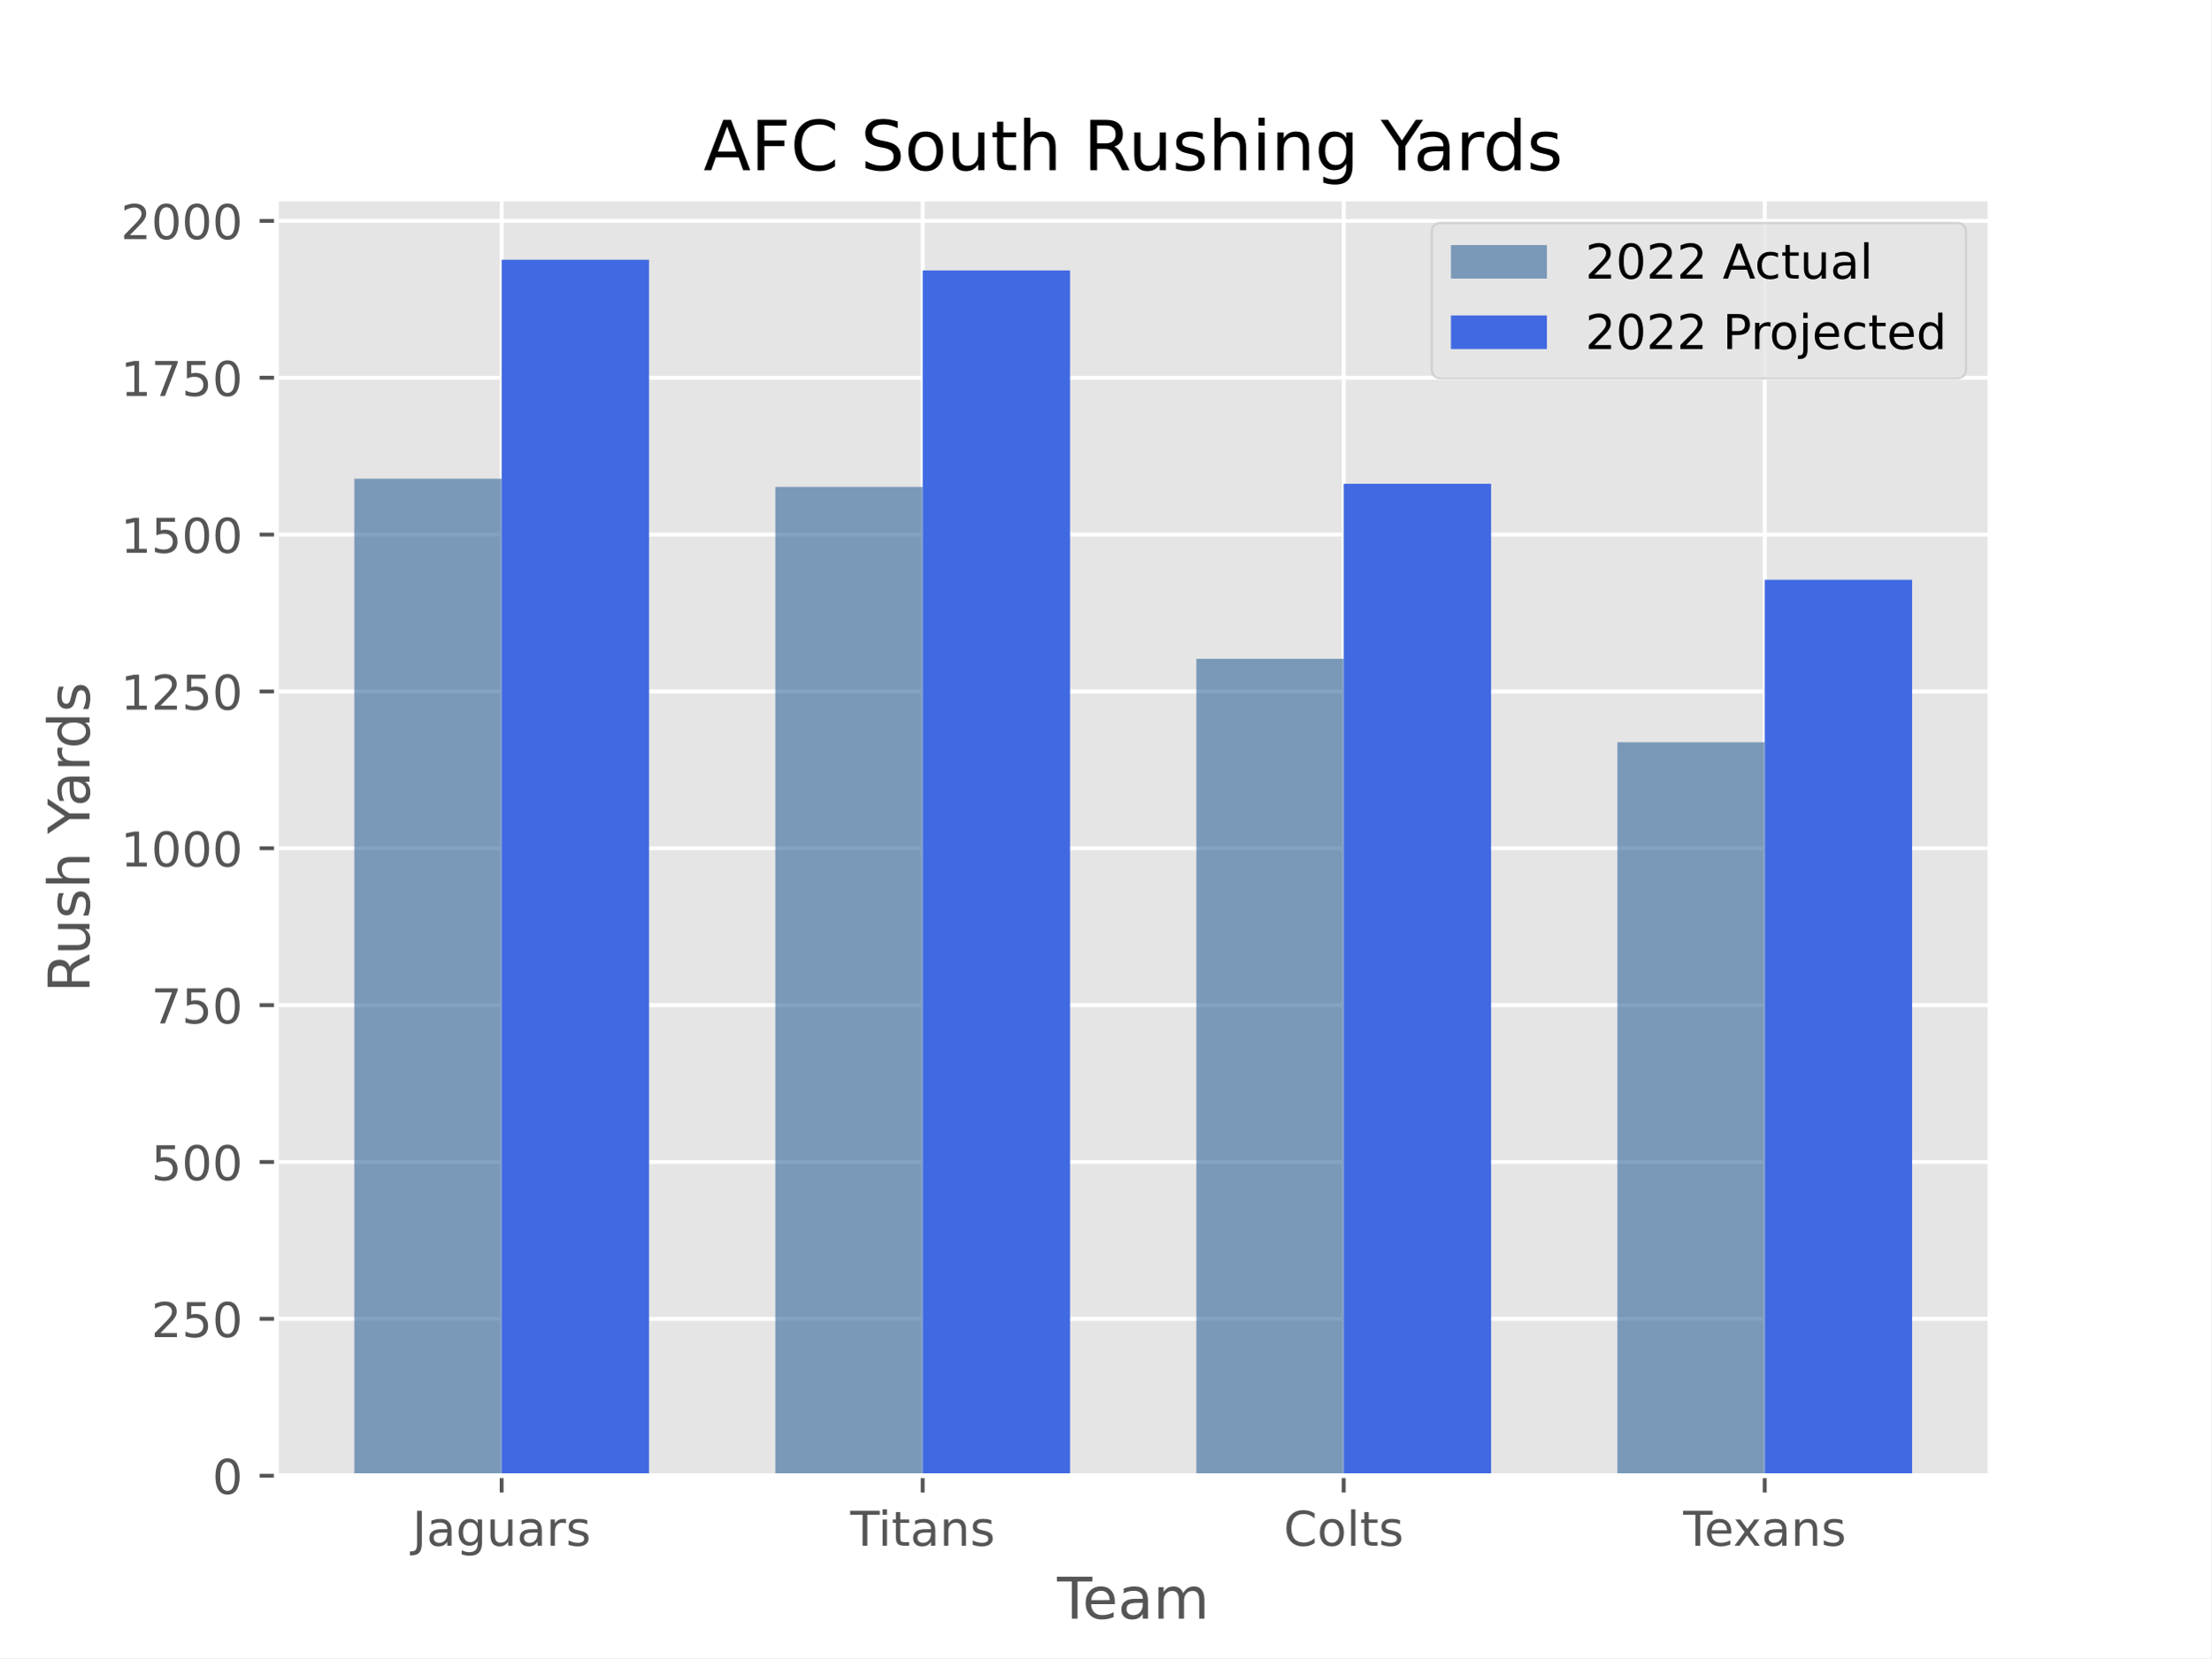
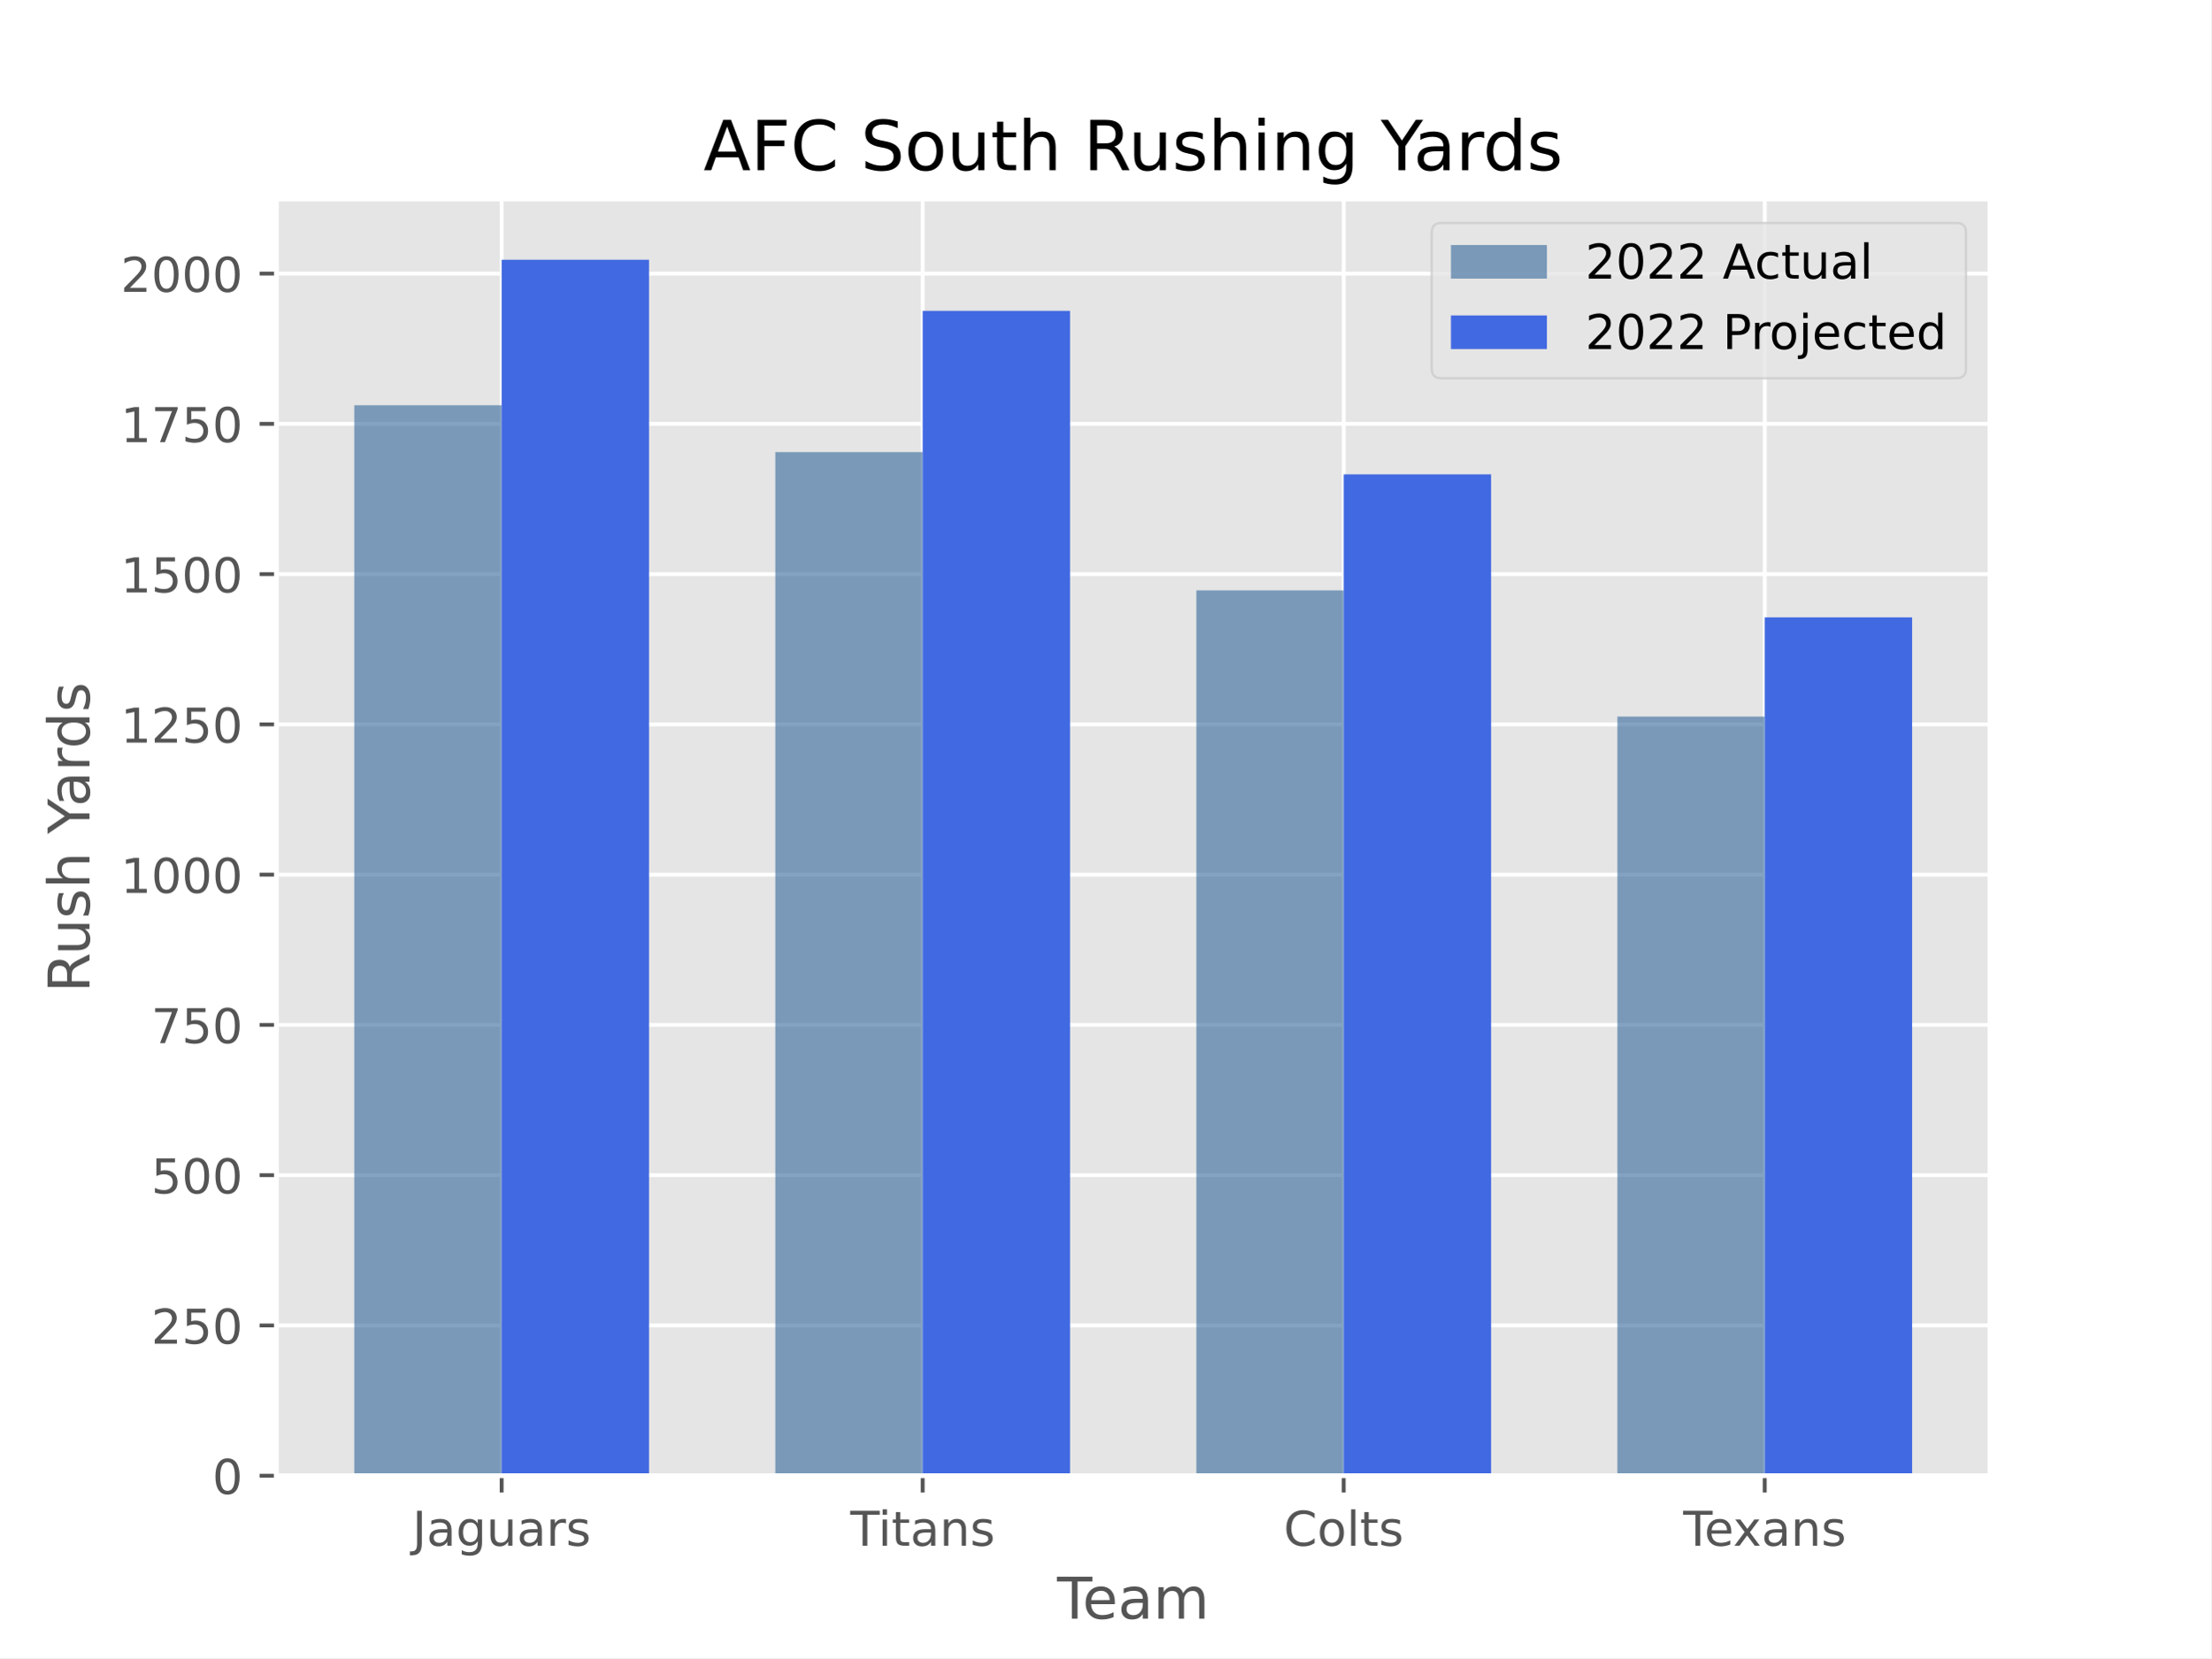
<svg xmlns="http://www.w3.org/2000/svg" xmlns:xlink="http://www.w3.org/1999/xlink" width="460.8pt" height="345.6pt" viewBox="0 0 460.8 345.6" version="1.1">
  <defs>
    <style type="text/css">*{stroke-linejoin: round; stroke-linecap: butt}</style>
  </defs>
  <g id="figure_1">
    <g id="patch_1">
      <path d="M 0 345.6  L 460.8 345.6  L 460.8 0  L 0 0  z " style="fill: #ffffff" />
    </g>
    <g id="axes_1">
      <g id="patch_2">
        <path d="M 57.6 307.584  L 414.72 307.584  L 414.72 41.472  L 57.6 41.472  z " style="fill: #e5e5e5" />
      </g>
      <g id="matplotlib.axis_1">
        <g id="xtick_1">
          <g id="line2d_1">
-             <path d="M 104.543 307.584  L 104.543 41.472  " clip-path="url(#peb1a7d5f02)" style="fill: none; stroke: #ffffff; stroke-width: 0.8; stroke-linecap: square" />
+             <path d="M 104.543 307.584  L 104.543 41.472  " clip-path="url(#p1b1843d9e3)" style="fill: none; stroke: #ffffff; stroke-width: 0.8; stroke-linecap: square" />
          </g>
          <g id="line2d_2">
            <defs>
-               <path id="md415f36547" d="M 0 0  L 0 3.5  " style="stroke: #555555; stroke-width: 0.8" />
-             </defs>
-             <g>
-               <use xlink:href="#md415f36547" x="104.543" y="307.584" style="fill: #555555; stroke: #555555; stroke-width: 0.8" />
+               <path id="ma4ab4613b2" d="M 0 0  L 0 3.5  " style="stroke: #555555; stroke-width: 0.8" />
+             </defs>
+             <g>
+               <use xlink:href="#ma4ab4613b2" x="104.543" y="307.584" style="fill: #555555; stroke: #555555; stroke-width: 0.8" />
            </g>
          </g>
          <g id="text_1">
            <g style="fill: #555555" transform="translate(85.93704 322.1824) scale(0.1 -0.1)">
              <defs>
                <path id="DejaVuSans-4a" d="M 628 4666  L 1259 4666  L 1259 325  Q 1259 -519 939 -900  Q 619 -1281 -91 -1281  L -331 -1281  L -331 -750  L -134 -750  Q 284 -750 456 -515  Q 628 -281 628 325  L 628 4666  z " transform="scale(0.015625)" />
                <path id="DejaVuSans-61" d="M 2194 1759  Q 1497 1759 1228 1600  Q 959 1441 959 1056  Q 959 750 1161 570  Q 1363 391 1709 391  Q 2188 391 2477 730  Q 2766 1069 2766 1631  L 2766 1759  L 2194 1759  z M 3341 1997  L 3341 0  L 2766 0  L 2766 531  Q 2569 213 2275 61  Q 1981 -91 1556 -91  Q 1019 -91 701 211  Q 384 513 384 1019  Q 384 1609 779 1909  Q 1175 2209 1959 2209  L 2766 2209  L 2766 2266  Q 2766 2663 2505 2880  Q 2244 3097 1772 3097  Q 1472 3097 1187 3025  Q 903 2953 641 2809  L 641 3341  Q 956 3463 1253 3523  Q 1550 3584 1831 3584  Q 2591 3584 2966 3190  Q 3341 2797 3341 1997  z " transform="scale(0.015625)" />
                <path id="DejaVuSans-67" d="M 2906 1791  Q 2906 2416 2648 2759  Q 2391 3103 1925 3103  Q 1463 3103 1205 2759  Q 947 2416 947 1791  Q 947 1169 1205 825  Q 1463 481 1925 481  Q 2391 481 2648 825  Q 2906 1169 2906 1791  z M 3481 434  Q 3481 -459 3084 -895  Q 2688 -1331 1869 -1331  Q 1566 -1331 1297 -1286  Q 1028 -1241 775 -1147  L 775 -588  Q 1028 -725 1275 -790  Q 1522 -856 1778 -856  Q 2344 -856 2625 -561  Q 2906 -266 2906 331  L 2906 616  Q 2728 306 2450 153  Q 2172 0 1784 0  Q 1141 0 747 490  Q 353 981 353 1791  Q 353 2603 747 3093  Q 1141 3584 1784 3584  Q 2172 3584 2450 3431  Q 2728 3278 2906 2969  L 2906 3500  L 3481 3500  L 3481 434  z " transform="scale(0.015625)" />
                <path id="DejaVuSans-75" d="M 544 1381  L 544 3500  L 1119 3500  L 1119 1403  Q 1119 906 1312 657  Q 1506 409 1894 409  Q 2359 409 2629 706  Q 2900 1003 2900 1516  L 2900 3500  L 3475 3500  L 3475 0  L 2900 0  L 2900 538  Q 2691 219 2414 64  Q 2138 -91 1772 -91  Q 1169 -91 856 284  Q 544 659 544 1381  z M 1991 3584  L 1991 3584  z " transform="scale(0.015625)" />
                <path id="DejaVuSans-72" d="M 2631 2963  Q 2534 3019 2420 3045  Q 2306 3072 2169 3072  Q 1681 3072 1420 2755  Q 1159 2438 1159 1844  L 1159 0  L 581 0  L 581 3500  L 1159 3500  L 1159 2956  Q 1341 3275 1631 3429  Q 1922 3584 2338 3584  Q 2397 3584 2469 3576  Q 2541 3569 2628 3553  L 2631 2963  z " transform="scale(0.015625)" />
                <path id="DejaVuSans-73" d="M 2834 3397  L 2834 2853  Q 2591 2978 2328 3040  Q 2066 3103 1784 3103  Q 1356 3103 1142 2972  Q 928 2841 928 2578  Q 928 2378 1081 2264  Q 1234 2150 1697 2047  L 1894 2003  Q 2506 1872 2764 1633  Q 3022 1394 3022 966  Q 3022 478 2636 193  Q 2250 -91 1575 -91  Q 1294 -91 989 -36  Q 684 19 347 128  L 347 722  Q 666 556 975 473  Q 1284 391 1588 391  Q 1994 391 2212 530  Q 2431 669 2431 922  Q 2431 1156 2273 1281  Q 2116 1406 1581 1522  L 1381 1569  Q 847 1681 609 1914  Q 372 2147 372 2553  Q 372 3047 722 3315  Q 1072 3584 1716 3584  Q 2034 3584 2315 3537  Q 2597 3491 2834 3397  z " transform="scale(0.015625)" />
              </defs>
              <use xlink:href="#DejaVuSans-4a" />
              <use xlink:href="#DejaVuSans-61" x="29.492" />
              <use xlink:href="#DejaVuSans-67" x="90.771" />
              <use xlink:href="#DejaVuSans-75" x="154.248" />
              <use xlink:href="#DejaVuSans-61" x="217.627" />
              <use xlink:href="#DejaVuSans-72" x="278.906" />
              <use xlink:href="#DejaVuSans-73" x="320.02" />
            </g>
          </g>
        </g>
        <g id="xtick_2">
          <g id="line2d_3">
-             <path d="M 192.288 307.584  L 192.288 41.472  " clip-path="url(#peb1a7d5f02)" style="fill: none; stroke: #ffffff; stroke-width: 0.8; stroke-linecap: square" />
+             <path d="M 192.288 307.584  L 192.288 41.472  " clip-path="url(#p1b1843d9e3)" style="fill: none; stroke: #ffffff; stroke-width: 0.8; stroke-linecap: square" />
          </g>
          <g id="line2d_4">
            <g>
-               <use xlink:href="#md415f36547" x="192.288" y="307.584" style="fill: #555555; stroke: #555555; stroke-width: 0.8" />
+               <use xlink:href="#ma4ab4613b2" x="192.288" y="307.584" style="fill: #555555; stroke: #555555; stroke-width: 0.8" />
            </g>
          </g>
          <g id="text_2">
            <g style="fill: #555555" transform="translate(177.2034 322.1824) scale(0.1 -0.1)">
              <defs>
                <path id="DejaVuSans-54" d="M -19 4666  L 3928 4666  L 3928 4134  L 2272 4134  L 2272 0  L 1638 0  L 1638 4134  L -19 4134  L -19 4666  z " transform="scale(0.015625)" />
                <path id="DejaVuSans-69" d="M 603 3500  L 1178 3500  L 1178 0  L 603 0  L 603 3500  z M 603 4863  L 1178 4863  L 1178 4134  L 603 4134  L 603 4863  z " transform="scale(0.015625)" />
                <path id="DejaVuSans-74" d="M 1172 4494  L 1172 3500  L 2356 3500  L 2356 3053  L 1172 3053  L 1172 1153  Q 1172 725 1289 603  Q 1406 481 1766 481  L 2356 481  L 2356 0  L 1766 0  Q 1100 0 847 248  Q 594 497 594 1153  L 594 3053  L 172 3053  L 172 3500  L 594 3500  L 594 4494  L 1172 4494  z " transform="scale(0.015625)" />
                <path id="DejaVuSans-6e" d="M 3513 2113  L 3513 0  L 2938 0  L 2938 2094  Q 2938 2591 2744 2837  Q 2550 3084 2163 3084  Q 1697 3084 1428 2787  Q 1159 2491 1159 1978  L 1159 0  L 581 0  L 581 3500  L 1159 3500  L 1159 2956  Q 1366 3272 1645 3428  Q 1925 3584 2291 3584  Q 2894 3584 3203 3211  Q 3513 2838 3513 2113  z " transform="scale(0.015625)" />
              </defs>
              <use xlink:href="#DejaVuSans-54" />
              <use xlink:href="#DejaVuSans-69" x="57.959" />
              <use xlink:href="#DejaVuSans-74" x="85.742" />
              <use xlink:href="#DejaVuSans-61" x="124.951" />
              <use xlink:href="#DejaVuSans-6e" x="186.23" />
              <use xlink:href="#DejaVuSans-73" x="249.609" />
            </g>
          </g>
        </g>
        <g id="xtick_3">
          <g id="line2d_5">
-             <path d="M 280.032 307.584  L 280.032 41.472  " clip-path="url(#peb1a7d5f02)" style="fill: none; stroke: #ffffff; stroke-width: 0.8; stroke-linecap: square" />
+             <path d="M 280.032 307.584  L 280.032 41.472  " clip-path="url(#p1b1843d9e3)" style="fill: none; stroke: #ffffff; stroke-width: 0.8; stroke-linecap: square" />
          </g>
          <g id="line2d_6">
            <g>
-               <use xlink:href="#md415f36547" x="280.032" y="307.584" style="fill: #555555; stroke: #555555; stroke-width: 0.8" />
+               <use xlink:href="#ma4ab4613b2" x="280.032" y="307.584" style="fill: #555555; stroke: #555555; stroke-width: 0.8" />
            </g>
          </g>
          <g id="text_3">
            <g style="fill: #555555" transform="translate(267.5275 322.1824) scale(0.1 -0.1)">
              <defs>
                <path id="DejaVuSans-43" d="M 4122 4306  L 4122 3641  Q 3803 3938 3442 4084  Q 3081 4231 2675 4231  Q 1875 4231 1450 3742  Q 1025 3253 1025 2328  Q 1025 1406 1450 917  Q 1875 428 2675 428  Q 3081 428 3442 575  Q 3803 722 4122 1019  L 4122 359  Q 3791 134 3420 21  Q 3050 -91 2638 -91  Q 1578 -91 968 557  Q 359 1206 359 2328  Q 359 3453 968 4101  Q 1578 4750 2638 4750  Q 3056 4750 3426 4639  Q 3797 4528 4122 4306  z " transform="scale(0.015625)" />
                <path id="DejaVuSans-6f" d="M 1959 3097  Q 1497 3097 1228 2736  Q 959 2375 959 1747  Q 959 1119 1226 758  Q 1494 397 1959 397  Q 2419 397 2687 759  Q 2956 1122 2956 1747  Q 2956 2369 2687 2733  Q 2419 3097 1959 3097  z M 1959 3584  Q 2709 3584 3137 3096  Q 3566 2609 3566 1747  Q 3566 888 3137 398  Q 2709 -91 1959 -91  Q 1206 -91 779 398  Q 353 888 353 1747  Q 353 2609 779 3096  Q 1206 3584 1959 3584  z " transform="scale(0.015625)" />
                <path id="DejaVuSans-6c" d="M 603 4863  L 1178 4863  L 1178 0  L 603 0  L 603 4863  z " transform="scale(0.015625)" />
              </defs>
              <use xlink:href="#DejaVuSans-43" />
              <use xlink:href="#DejaVuSans-6f" x="69.824" />
              <use xlink:href="#DejaVuSans-6c" x="131.006" />
              <use xlink:href="#DejaVuSans-74" x="158.789" />
              <use xlink:href="#DejaVuSans-73" x="197.998" />
            </g>
          </g>
        </g>
        <g id="xtick_4">
          <g id="line2d_7">
-             <path d="M 367.777 307.584  L 367.777 41.472  " clip-path="url(#peb1a7d5f02)" style="fill: none; stroke: #ffffff; stroke-width: 0.8; stroke-linecap: square" />
+             <path d="M 367.777 307.584  L 367.777 41.472  " clip-path="url(#p1b1843d9e3)" style="fill: none; stroke: #ffffff; stroke-width: 0.8; stroke-linecap: square" />
          </g>
          <g id="line2d_8">
            <g>
-               <use xlink:href="#md415f36547" x="367.777" y="307.584" style="fill: #555555; stroke: #555555; stroke-width: 0.8" />
+               <use xlink:href="#ma4ab4613b2" x="367.777" y="307.584" style="fill: #555555; stroke: #555555; stroke-width: 0.8" />
            </g>
          </g>
          <g id="text_4">
            <g style="fill: #555555" transform="translate(350.7869 322.1824) scale(0.1 -0.1)">
              <defs>
                <path id="DejaVuSans-65" d="M 3597 1894  L 3597 1613  L 953 1613  Q 991 1019 1311 708  Q 1631 397 2203 397  Q 2534 397 2845 478  Q 3156 559 3463 722  L 3463 178  Q 3153 47 2828 -22  Q 2503 -91 2169 -91  Q 1331 -91 842 396  Q 353 884 353 1716  Q 353 2575 817 3079  Q 1281 3584 2069 3584  Q 2775 3584 3186 3129  Q 3597 2675 3597 1894  z M 3022 2063  Q 3016 2534 2758 2815  Q 2500 3097 2075 3097  Q 1594 3097 1305 2825  Q 1016 2553 972 2059  L 3022 2063  z " transform="scale(0.015625)" />
                <path id="DejaVuSans-78" d="M 3513 3500  L 2247 1797  L 3578 0  L 2900 0  L 1881 1375  L 863 0  L 184 0  L 1544 1831  L 300 3500  L 978 3500  L 1906 2253  L 2834 3500  L 3513 3500  z " transform="scale(0.015625)" />
              </defs>
              <use xlink:href="#DejaVuSans-54" />
              <use xlink:href="#DejaVuSans-65" x="44.084" />
              <use xlink:href="#DejaVuSans-78" x="103.857" />
              <use xlink:href="#DejaVuSans-61" x="163.037" />
              <use xlink:href="#DejaVuSans-6e" x="224.316" />
              <use xlink:href="#DejaVuSans-73" x="287.695" />
            </g>
          </g>
        </g>
        <g id="text_5">
          <g style="fill: #555555" transform="translate(220.3022 337.3802) scale(0.12 -0.12)">
            <defs>
              <path id="DejaVuSans-6d" d="M 3328 2828  Q 3544 3216 3844 3400  Q 4144 3584 4550 3584  Q 5097 3584 5394 3201  Q 5691 2819 5691 2113  L 5691 0  L 5113 0  L 5113 2094  Q 5113 2597 4934 2840  Q 4756 3084 4391 3084  Q 3944 3084 3684 2787  Q 3425 2491 3425 1978  L 3425 0  L 2847 0  L 2847 2094  Q 2847 2600 2669 2842  Q 2491 3084 2119 3084  Q 1678 3084 1418 2786  Q 1159 2488 1159 1978  L 1159 0  L 581 0  L 581 3500  L 1159 3500  L 1159 2956  Q 1356 3278 1631 3431  Q 1906 3584 2284 3584  Q 2666 3584 2933 3390  Q 3200 3197 3328 2828  z " transform="scale(0.015625)" />
            </defs>
            <use xlink:href="#DejaVuSans-54" />
            <use xlink:href="#DejaVuSans-65" x="44.084" />
            <use xlink:href="#DejaVuSans-61" x="105.607" />
            <use xlink:href="#DejaVuSans-6d" x="166.887" />
          </g>
        </g>
      </g>
      <g id="matplotlib.axis_2">
        <g id="ytick_1">
          <g id="line2d_9">
-             <path d="M 57.6 307.584  L 414.72 307.584  " clip-path="url(#peb1a7d5f02)" style="fill: none; stroke: #ffffff; stroke-width: 0.8; stroke-linecap: square" />
+             <path d="M 57.6 307.584  L 414.72 307.584  " clip-path="url(#p1b1843d9e3)" style="fill: none; stroke: #ffffff; stroke-width: 0.8; stroke-linecap: square" />
          </g>
          <g id="line2d_10">
            <defs>
-               <path id="me78c7c800e" d="M 0 0  L -3.5 0  " style="stroke: #555555; stroke-width: 0.8" />
-             </defs>
-             <g>
-               <use xlink:href="#me78c7c800e" x="57.6" y="307.584" style="fill: #555555; stroke: #555555; stroke-width: 0.8" />
+               <path id="mcb4504a75d" d="M 0 0  L -3.5 0  " style="stroke: #555555; stroke-width: 0.8" />
+             </defs>
+             <g>
+               <use xlink:href="#mcb4504a75d" x="57.6" y="307.584" style="fill: #555555; stroke: #555555; stroke-width: 0.8" />
            </g>
          </g>
          <g id="text_6">
            <g style="fill: #555555" transform="translate(44.2375 311.3832) scale(0.1 -0.1)">
              <defs>
                <path id="DejaVuSans-30" d="M 2034 4250  Q 1547 4250 1301 3770  Q 1056 3291 1056 2328  Q 1056 1369 1301 889  Q 1547 409 2034 409  Q 2525 409 2770 889  Q 3016 1369 3016 2328  Q 3016 3291 2770 3770  Q 2525 4250 2034 4250  z M 2034 4750  Q 2819 4750 3233 4129  Q 3647 3509 3647 2328  Q 3647 1150 3233 529  Q 2819 -91 2034 -91  Q 1250 -91 836 529  Q 422 1150 422 2328  Q 422 3509 836 4129  Q 1250 4750 2034 4750  z " transform="scale(0.015625)" />
              </defs>
              <use xlink:href="#DejaVuSans-30" />
            </g>
          </g>
        </g>
        <g id="ytick_2">
          <g id="line2d_11">
-             <path d="M 57.6 274.891  L 414.72 274.891  " clip-path="url(#peb1a7d5f02)" style="fill: none; stroke: #ffffff; stroke-width: 0.8; stroke-linecap: square" />
+             <path d="M 57.6 276.264  L 414.72 276.264  " clip-path="url(#p1b1843d9e3)" style="fill: none; stroke: #ffffff; stroke-width: 0.8; stroke-linecap: square" />
          </g>
          <g id="line2d_12">
            <g>
-               <use xlink:href="#me78c7c800e" x="57.6" y="274.891" style="fill: #555555; stroke: #555555; stroke-width: 0.8" />
+               <use xlink:href="#mcb4504a75d" x="57.6" y="276.264" style="fill: #555555; stroke: #555555; stroke-width: 0.8" />
            </g>
          </g>
          <g id="text_7">
-             <g style="fill: #555555" transform="translate(31.5125 278.6897) scale(0.1 -0.1)">
+             <g style="fill: #555555" transform="translate(31.5125 280.0634) scale(0.1 -0.1)">
              <defs>
                <path id="DejaVuSans-32" d="M 1228 531  L 3431 531  L 3431 0  L 469 0  L 469 531  Q 828 903 1448 1529  Q 2069 2156 2228 2338  Q 2531 2678 2651 2914  Q 2772 3150 2772 3378  Q 2772 3750 2511 3984  Q 2250 4219 1831 4219  Q 1534 4219 1204 4116  Q 875 4013 500 3803  L 500 4441  Q 881 4594 1212 4672  Q 1544 4750 1819 4750  Q 2544 4750 2975 4387  Q 3406 4025 3406 3419  Q 3406 3131 3298 2873  Q 3191 2616 2906 2266  Q 2828 2175 2409 1742  Q 1991 1309 1228 531  z " transform="scale(0.015625)" />
                <path id="DejaVuSans-35" d="M 691 4666  L 3169 4666  L 3169 4134  L 1269 4134  L 1269 2991  Q 1406 3038 1543 3061  Q 1681 3084 1819 3084  Q 2600 3084 3056 2656  Q 3513 2228 3513 1497  Q 3513 744 3044 326  Q 2575 -91 1722 -91  Q 1428 -91 1123 -41  Q 819 9 494 109  L 494 744  Q 775 591 1075 516  Q 1375 441 1709 441  Q 2250 441 2565 725  Q 2881 1009 2881 1497  Q 2881 1984 2565 2268  Q 2250 2553 1709 2553  Q 1456 2553 1204 2497  Q 953 2441 691 2322  L 691 4666  z " transform="scale(0.015625)" />
              </defs>
              <use xlink:href="#DejaVuSans-32" />
              <use xlink:href="#DejaVuSans-35" x="63.623" />
              <use xlink:href="#DejaVuSans-30" x="127.246" />
            </g>
          </g>
        </g>
        <g id="ytick_3">
          <g id="line2d_13">
-             <path d="M 57.6 242.197  L 414.72 242.197  " clip-path="url(#peb1a7d5f02)" style="fill: none; stroke: #ffffff; stroke-width: 0.8; stroke-linecap: square" />
+             <path d="M 57.6 244.944  L 414.72 244.944  " clip-path="url(#p1b1843d9e3)" style="fill: none; stroke: #ffffff; stroke-width: 0.8; stroke-linecap: square" />
          </g>
          <g id="line2d_14">
            <g>
-               <use xlink:href="#me78c7c800e" x="57.6" y="242.197" style="fill: #555555; stroke: #555555; stroke-width: 0.8" />
+               <use xlink:href="#mcb4504a75d" x="57.6" y="244.944" style="fill: #555555; stroke: #555555; stroke-width: 0.8" />
            </g>
          </g>
          <g id="text_8">
-             <g style="fill: #555555" transform="translate(31.5125 245.9962) scale(0.1 -0.1)">
+             <g style="fill: #555555" transform="translate(31.5125 248.7436) scale(0.1 -0.1)">
              <use xlink:href="#DejaVuSans-35" />
              <use xlink:href="#DejaVuSans-30" x="63.623" />
              <use xlink:href="#DejaVuSans-30" x="127.246" />
            </g>
          </g>
        </g>
        <g id="ytick_4">
          <g id="line2d_15">
-             <path d="M 57.6 209.504  L 414.72 209.504  " clip-path="url(#peb1a7d5f02)" style="fill: none; stroke: #ffffff; stroke-width: 0.8; stroke-linecap: square" />
+             <path d="M 57.6 213.625  L 414.72 213.625  " clip-path="url(#p1b1843d9e3)" style="fill: none; stroke: #ffffff; stroke-width: 0.8; stroke-linecap: square" />
          </g>
          <g id="line2d_16">
            <g>
-               <use xlink:href="#me78c7c800e" x="57.6" y="209.504" style="fill: #555555; stroke: #555555; stroke-width: 0.8" />
+               <use xlink:href="#mcb4504a75d" x="57.6" y="213.625" style="fill: #555555; stroke: #555555; stroke-width: 0.8" />
            </g>
          </g>
          <g id="text_9">
-             <g style="fill: #555555" transform="translate(31.5125 213.3027) scale(0.1 -0.1)">
+             <g style="fill: #555555" transform="translate(31.5125 217.4238) scale(0.1 -0.1)">
              <defs>
                <path id="DejaVuSans-37" d="M 525 4666  L 3525 4666  L 3525 4397  L 1831 0  L 1172 0  L 2766 4134  L 525 4134  L 525 4666  z " transform="scale(0.015625)" />
              </defs>
              <use xlink:href="#DejaVuSans-37" />
              <use xlink:href="#DejaVuSans-35" x="63.623" />
              <use xlink:href="#DejaVuSans-30" x="127.246" />
            </g>
          </g>
        </g>
        <g id="ytick_5">
          <g id="line2d_17">
-             <path d="M 57.6 176.81  L 414.72 176.81  " clip-path="url(#peb1a7d5f02)" style="fill: none; stroke: #ffffff; stroke-width: 0.8; stroke-linecap: square" />
+             <path d="M 57.6 182.305  L 414.72 182.305  " clip-path="url(#p1b1843d9e3)" style="fill: none; stroke: #ffffff; stroke-width: 0.8; stroke-linecap: square" />
          </g>
          <g id="line2d_18">
            <g>
-               <use xlink:href="#me78c7c800e" x="57.6" y="176.81" style="fill: #555555; stroke: #555555; stroke-width: 0.8" />
+               <use xlink:href="#mcb4504a75d" x="57.6" y="182.305" style="fill: #555555; stroke: #555555; stroke-width: 0.8" />
            </g>
          </g>
          <g id="text_10">
-             <g style="fill: #555555" transform="translate(25.15 180.6092) scale(0.1 -0.1)">
+             <g style="fill: #555555" transform="translate(25.15 186.1039) scale(0.1 -0.1)">
              <defs>
                <path id="DejaVuSans-31" d="M 794 531  L 1825 531  L 1825 4091  L 703 3866  L 703 4441  L 1819 4666  L 2450 4666  L 2450 531  L 3481 531  L 3481 0  L 794 0  L 794 531  z " transform="scale(0.015625)" />
              </defs>
              <use xlink:href="#DejaVuSans-31" />
              <use xlink:href="#DejaVuSans-30" x="63.623" />
              <use xlink:href="#DejaVuSans-30" x="127.246" />
              <use xlink:href="#DejaVuSans-30" x="190.869" />
            </g>
          </g>
        </g>
        <g id="ytick_6">
          <g id="line2d_19">
-             <path d="M 57.6 144.117  L 414.72 144.117  " clip-path="url(#peb1a7d5f02)" style="fill: none; stroke: #ffffff; stroke-width: 0.8; stroke-linecap: square" />
+             <path d="M 57.6 150.985  L 414.72 150.985  " clip-path="url(#p1b1843d9e3)" style="fill: none; stroke: #ffffff; stroke-width: 0.8; stroke-linecap: square" />
          </g>
          <g id="line2d_20">
            <g>
-               <use xlink:href="#me78c7c800e" x="57.6" y="144.117" style="fill: #555555; stroke: #555555; stroke-width: 0.8" />
+               <use xlink:href="#mcb4504a75d" x="57.6" y="150.985" style="fill: #555555; stroke: #555555; stroke-width: 0.8" />
            </g>
          </g>
          <g id="text_11">
-             <g style="fill: #555555" transform="translate(25.15 147.9157) scale(0.1 -0.1)">
+             <g style="fill: #555555" transform="translate(25.15 154.7841) scale(0.1 -0.1)">
              <use xlink:href="#DejaVuSans-31" />
              <use xlink:href="#DejaVuSans-32" x="63.623" />
              <use xlink:href="#DejaVuSans-35" x="127.246" />
              <use xlink:href="#DejaVuSans-30" x="190.869" />
            </g>
          </g>
        </g>
        <g id="ytick_7">
          <g id="line2d_21">
-             <path d="M 57.6 111.423  L 414.72 111.423  " clip-path="url(#peb1a7d5f02)" style="fill: none; stroke: #ffffff; stroke-width: 0.8; stroke-linecap: square" />
+             <path d="M 57.6 119.665  L 414.72 119.665  " clip-path="url(#p1b1843d9e3)" style="fill: none; stroke: #ffffff; stroke-width: 0.8; stroke-linecap: square" />
          </g>
          <g id="line2d_22">
            <g>
-               <use xlink:href="#me78c7c800e" x="57.6" y="111.423" style="fill: #555555; stroke: #555555; stroke-width: 0.8" />
+               <use xlink:href="#mcb4504a75d" x="57.6" y="119.665" style="fill: #555555; stroke: #555555; stroke-width: 0.8" />
            </g>
          </g>
          <g id="text_12">
-             <g style="fill: #555555" transform="translate(25.15 115.2222) scale(0.1 -0.1)">
+             <g style="fill: #555555" transform="translate(25.15 123.4643) scale(0.1 -0.1)">
              <use xlink:href="#DejaVuSans-31" />
              <use xlink:href="#DejaVuSans-35" x="63.623" />
              <use xlink:href="#DejaVuSans-30" x="127.246" />
              <use xlink:href="#DejaVuSans-30" x="190.869" />
            </g>
          </g>
        </g>
        <g id="ytick_8">
          <g id="line2d_23">
-             <path d="M 57.6 78.73  L 414.72 78.73  " clip-path="url(#peb1a7d5f02)" style="fill: none; stroke: #ffffff; stroke-width: 0.8; stroke-linecap: square" />
+             <path d="M 57.6 88.345  L 414.72 88.345  " clip-path="url(#p1b1843d9e3)" style="fill: none; stroke: #ffffff; stroke-width: 0.8; stroke-linecap: square" />
          </g>
          <g id="line2d_24">
            <g>
-               <use xlink:href="#me78c7c800e" x="57.6" y="78.73" style="fill: #555555; stroke: #555555; stroke-width: 0.8" />
+               <use xlink:href="#mcb4504a75d" x="57.6" y="88.345" style="fill: #555555; stroke: #555555; stroke-width: 0.8" />
            </g>
          </g>
          <g id="text_13">
-             <g style="fill: #555555" transform="translate(25.15 82.52873) scale(0.1 -0.1)">
+             <g style="fill: #555555" transform="translate(25.15 92.14446) scale(0.1 -0.1)">
              <use xlink:href="#DejaVuSans-31" />
              <use xlink:href="#DejaVuSans-37" x="63.623" />
              <use xlink:href="#DejaVuSans-35" x="127.246" />
              <use xlink:href="#DejaVuSans-30" x="190.869" />
            </g>
          </g>
        </g>
        <g id="ytick_9">
          <g id="line2d_25">
-             <path d="M 57.6 46.036  L 414.72 46.036  " clip-path="url(#peb1a7d5f02)" style="fill: none; stroke: #ffffff; stroke-width: 0.8; stroke-linecap: square" />
+             <path d="M 57.6 57.025  L 414.72 57.025  " clip-path="url(#p1b1843d9e3)" style="fill: none; stroke: #ffffff; stroke-width: 0.8; stroke-linecap: square" />
          </g>
          <g id="line2d_26">
            <g>
-               <use xlink:href="#me78c7c800e" x="57.6" y="46.036" style="fill: #555555; stroke: #555555; stroke-width: 0.8" />
+               <use xlink:href="#mcb4504a75d" x="57.6" y="57.025" style="fill: #555555; stroke: #555555; stroke-width: 0.8" />
            </g>
          </g>
          <g id="text_14">
-             <g style="fill: #555555" transform="translate(25.15 49.83523) scale(0.1 -0.1)">
+             <g style="fill: #555555" transform="translate(25.15 60.82464) scale(0.1 -0.1)">
              <use xlink:href="#DejaVuSans-32" />
              <use xlink:href="#DejaVuSans-30" x="63.623" />
              <use xlink:href="#DejaVuSans-30" x="127.246" />
              <use xlink:href="#DejaVuSans-30" x="190.869" />
            </g>
          </g>
        </g>
        <g id="text_15">
          <g style="fill: #555555" transform="translate(18.65438 206.8774) rotate(-90) scale(0.12 -0.12)">
            <defs>
              <path id="DejaVuSans-52" d="M 2841 2188  Q 3044 2119 3236 1894  Q 3428 1669 3622 1275  L 4263 0  L 3584 0  L 2988 1197  Q 2756 1666 2539 1819  Q 2322 1972 1947 1972  L 1259 1972  L 1259 0  L 628 0  L 628 4666  L 2053 4666  Q 2853 4666 3247 4331  Q 3641 3997 3641 3322  Q 3641 2881 3436 2590  Q 3231 2300 2841 2188  z M 1259 4147  L 1259 2491  L 2053 2491  Q 2509 2491 2742 2702  Q 2975 2913 2975 3322  Q 2975 3731 2742 3939  Q 2509 4147 2053 4147  L 1259 4147  z " transform="scale(0.015625)" />
              <path id="DejaVuSans-68" d="M 3513 2113  L 3513 0  L 2938 0  L 2938 2094  Q 2938 2591 2744 2837  Q 2550 3084 2163 3084  Q 1697 3084 1428 2787  Q 1159 2491 1159 1978  L 1159 0  L 581 0  L 581 4863  L 1159 4863  L 1159 2956  Q 1366 3272 1645 3428  Q 1925 3584 2291 3584  Q 2894 3584 3203 3211  Q 3513 2838 3513 2113  z " transform="scale(0.015625)" />
              <path id="DejaVuSans-20" transform="scale(0.015625)" />
              <path id="DejaVuSans-59" d="M -13 4666  L 666 4666  L 1959 2747  L 3244 4666  L 3922 4666  L 2272 2222  L 2272 0  L 1638 0  L 1638 2222  L -13 4666  z " transform="scale(0.015625)" />
              <path id="DejaVuSans-64" d="M 2906 2969  L 2906 4863  L 3481 4863  L 3481 0  L 2906 0  L 2906 525  Q 2725 213 2448 61  Q 2172 -91 1784 -91  Q 1150 -91 751 415  Q 353 922 353 1747  Q 353 2572 751 3078  Q 1150 3584 1784 3584  Q 2172 3584 2448 3432  Q 2725 3281 2906 2969  z M 947 1747  Q 947 1113 1208 752  Q 1469 391 1925 391  Q 2381 391 2643 752  Q 2906 1113 2906 1747  Q 2906 2381 2643 2742  Q 2381 3103 1925 3103  Q 1469 3103 1208 2742  Q 947 2381 947 1747  z " transform="scale(0.015625)" />
            </defs>
            <use xlink:href="#DejaVuSans-52" />
            <use xlink:href="#DejaVuSans-75" x="64.982" />
            <use xlink:href="#DejaVuSans-73" x="128.361" />
            <use xlink:href="#DejaVuSans-68" x="180.461" />
            <use xlink:href="#DejaVuSans-20" x="243.84" />
            <use xlink:href="#DejaVuSans-59" x="275.627" />
            <use xlink:href="#DejaVuSans-61" x="322.961" />
            <use xlink:href="#DejaVuSans-72" x="384.24" />
            <use xlink:href="#DejaVuSans-64" x="423.604" />
            <use xlink:href="#DejaVuSans-73" x="487.08" />
          </g>
        </g>
      </g>
      <g id="patch_3">
-         <path d="M 73.833 307.584  L 104.543 307.584  L 104.543 99.784  L 73.833 99.784  z " clip-path="url(#peb1a7d5f02)" style="fill: #336699; fill-opacity: 0.6" />
+         <path d="M 73.833 307.584  L 104.543 307.584  L 104.543 84.462  L 73.833 84.462  z " clip-path="url(#p1b1843d9e3)" style="fill: #336699; fill-opacity: 0.6" />
      </g>
      <g id="patch_4">
-         <path d="M 161.577 307.584  L 192.288 307.584  L 192.288 101.484  L 161.577 101.484  z " clip-path="url(#peb1a7d5f02)" style="fill: #336699; fill-opacity: 0.6" />
+         <path d="M 161.577 307.584  L 192.288 307.584  L 192.288 94.233  L 161.577 94.233  z " clip-path="url(#p1b1843d9e3)" style="fill: #336699; fill-opacity: 0.6" />
      </g>
      <g id="patch_5">
-         <path d="M 249.322 307.584  L 280.032 307.584  L 280.032 137.316  L 249.322 137.316  z " clip-path="url(#peb1a7d5f02)" style="fill: #336699; fill-opacity: 0.6" />
+         <path d="M 249.322 307.584  L 280.032 307.584  L 280.032 123.048  L 249.322 123.048  z " clip-path="url(#p1b1843d9e3)" style="fill: #336699; fill-opacity: 0.6" />
      </g>
      <g id="patch_6">
-         <path d="M 337.066 307.584  L 367.777 307.584  L 367.777 154.709  L 337.066 154.709  z " clip-path="url(#peb1a7d5f02)" style="fill: #336699; fill-opacity: 0.6" />
+         <path d="M 337.066 307.584  L 367.777 307.584  L 367.777 149.356  L 337.066 149.356  z " clip-path="url(#p1b1843d9e3)" style="fill: #336699; fill-opacity: 0.6" />
      </g>
      <g id="patch_7">
-         <path d="M 104.543 307.584  L 135.254 307.584  L 135.254 54.144  L 104.543 54.144  z " clip-path="url(#peb1a7d5f02)" style="fill: #4169e1" />
+         <path d="M 104.543 307.584  L 135.254 307.584  L 135.254 54.144  L 104.543 54.144  z " clip-path="url(#p1b1843d9e3)" style="fill: #4169e1" />
      </g>
      <g id="patch_8">
-         <path d="M 192.288 307.584  L 222.998 307.584  L 222.998 56.367  L 192.288 56.367  z " clip-path="url(#peb1a7d5f02)" style="fill: #4169e1" />
+         <path d="M 192.288 307.584  L 222.998 307.584  L 222.998 64.793  L 192.288 64.793  z " clip-path="url(#p1b1843d9e3)" style="fill: #4169e1" />
      </g>
      <g id="patch_9">
-         <path d="M 280.032 307.584  L 310.743 307.584  L 310.743 100.83  L 280.032 100.83  z " clip-path="url(#peb1a7d5f02)" style="fill: #4169e1" />
+         <path d="M 280.032 307.584  L 310.743 307.584  L 310.743 98.869  L 280.032 98.869  z " clip-path="url(#p1b1843d9e3)" style="fill: #4169e1" />
      </g>
      <g id="patch_10">
-         <path d="M 367.777 307.584  L 398.487 307.584  L 398.487 120.839  L 367.777 120.839  z " clip-path="url(#peb1a7d5f02)" style="fill: #4169e1" />
+         <path d="M 367.777 307.584  L 398.487 307.584  L 398.487 128.685  L 367.777 128.685  z " clip-path="url(#p1b1843d9e3)" style="fill: #4169e1" />
      </g>
      <g id="patch_11">
        <path d="M 57.6 307.584  L 57.6 41.472  " style="fill: none; stroke: #ffffff; stroke-linejoin: miter; stroke-linecap: square" />
      </g>
      <g id="patch_12">
        <path d="M 414.72 307.584  L 414.72 41.472  " style="fill: none; stroke: #ffffff; stroke-linejoin: miter; stroke-linecap: square" />
      </g>
      <g id="patch_13">
        <path d="M 57.6 307.584  L 414.72 307.584  " style="fill: none; stroke: #ffffff; stroke-linejoin: miter; stroke-linecap: square" />
      </g>
      <g id="patch_14">
        <path d="M 57.6 41.472  L 414.72 41.472  " style="fill: none; stroke: #ffffff; stroke-linejoin: miter; stroke-linecap: square" />
      </g>
      <g id="text_16">
        <g transform="translate(146.6111 35.472) scale(0.144 -0.144)">
          <defs>
            <path id="DejaVuSans-41" d="M 2188 4044  L 1331 1722  L 3047 1722  L 2188 4044  z M 1831 4666  L 2547 4666  L 4325 0  L 3669 0  L 3244 1197  L 1141 1197  L 716 0  L 50 0  L 1831 4666  z " transform="scale(0.015625)" />
            <path id="DejaVuSans-46" d="M 628 4666  L 3309 4666  L 3309 4134  L 1259 4134  L 1259 2759  L 3109 2759  L 3109 2228  L 1259 2228  L 1259 0  L 628 0  L 628 4666  z " transform="scale(0.015625)" />
            <path id="DejaVuSans-53" d="M 3425 4513  L 3425 3897  Q 3066 4069 2747 4153  Q 2428 4238 2131 4238  Q 1616 4238 1336 4038  Q 1056 3838 1056 3469  Q 1056 3159 1242 3001  Q 1428 2844 1947 2747  L 2328 2669  Q 3034 2534 3370 2195  Q 3706 1856 3706 1288  Q 3706 609 3251 259  Q 2797 -91 1919 -91  Q 1588 -91 1214 -16  Q 841 59 441 206  L 441 856  Q 825 641 1194 531  Q 1563 422 1919 422  Q 2459 422 2753 634  Q 3047 847 3047 1241  Q 3047 1584 2836 1778  Q 2625 1972 2144 2069  L 1759 2144  Q 1053 2284 737 2584  Q 422 2884 422 3419  Q 422 4038 858 4394  Q 1294 4750 2059 4750  Q 2388 4750 2728 4690  Q 3069 4631 3425 4513  z " transform="scale(0.015625)" />
          </defs>
          <use xlink:href="#DejaVuSans-41" />
          <use xlink:href="#DejaVuSans-46" x="68.408" />
          <use xlink:href="#DejaVuSans-43" x="125.928" />
          <use xlink:href="#DejaVuSans-20" x="195.752" />
          <use xlink:href="#DejaVuSans-53" x="227.539" />
          <use xlink:href="#DejaVuSans-6f" x="291.016" />
          <use xlink:href="#DejaVuSans-75" x="352.197" />
          <use xlink:href="#DejaVuSans-74" x="415.576" />
          <use xlink:href="#DejaVuSans-68" x="454.785" />
          <use xlink:href="#DejaVuSans-20" x="518.164" />
          <use xlink:href="#DejaVuSans-52" x="549.951" />
          <use xlink:href="#DejaVuSans-75" x="614.934" />
          <use xlink:href="#DejaVuSans-73" x="678.312" />
          <use xlink:href="#DejaVuSans-68" x="730.412" />
          <use xlink:href="#DejaVuSans-69" x="793.791" />
          <use xlink:href="#DejaVuSans-6e" x="821.574" />
          <use xlink:href="#DejaVuSans-67" x="884.953" />
          <use xlink:href="#DejaVuSans-20" x="948.43" />
          <use xlink:href="#DejaVuSans-59" x="980.217" />
          <use xlink:href="#DejaVuSans-61" x="1027.551" />
          <use xlink:href="#DejaVuSans-72" x="1088.83" />
          <use xlink:href="#DejaVuSans-64" x="1128.193" />
          <use xlink:href="#DejaVuSans-73" x="1191.67" />
        </g>
      </g>
      <g id="legend_1">
        <g id="patch_15">
          <path d="M 300.381 78.828  L 407.72 78.828  Q 409.72 78.828 409.72 76.828  L 409.72 48.472  Q 409.72 46.472 407.72 46.472  L 300.381 46.472  Q 298.381 46.472 298.381 48.472  L 298.381 76.828  Q 298.381 78.828 300.381 78.828  z " style="fill: #e5e5e5; opacity: 0.8; stroke: #cccccc; stroke-width: 0.5; stroke-linejoin: miter" />
        </g>
        <g id="patch_16">
          <path d="M 302.381 58.07  L 322.381 58.07  L 322.381 51.07  L 302.381 51.07  z " style="fill: #336699; fill-opacity: 0.6" />
        </g>
        <g id="text_17">
          <g transform="translate(330.3809 58.07044) scale(0.1 -0.1)">
            <defs>
              <path id="DejaVuSans-63" d="M 3122 3366  L 3122 2828  Q 2878 2963 2633 3030  Q 2388 3097 2138 3097  Q 1578 3097 1268 2742  Q 959 2388 959 1747  Q 959 1106 1268 751  Q 1578 397 2138 397  Q 2388 397 2633 464  Q 2878 531 3122 666  L 3122 134  Q 2881 22 2623 -34  Q 2366 -91 2075 -91  Q 1284 -91 818 406  Q 353 903 353 1747  Q 353 2603 823 3093  Q 1294 3584 2113 3584  Q 2378 3584 2631 3529  Q 2884 3475 3122 3366  z " transform="scale(0.015625)" />
            </defs>
            <use xlink:href="#DejaVuSans-32" />
            <use xlink:href="#DejaVuSans-30" x="63.623" />
            <use xlink:href="#DejaVuSans-32" x="127.246" />
            <use xlink:href="#DejaVuSans-32" x="190.869" />
            <use xlink:href="#DejaVuSans-20" x="254.492" />
            <use xlink:href="#DejaVuSans-41" x="286.279" />
            <use xlink:href="#DejaVuSans-63" x="352.938" />
            <use xlink:href="#DejaVuSans-74" x="407.918" />
            <use xlink:href="#DejaVuSans-75" x="447.127" />
            <use xlink:href="#DejaVuSans-61" x="510.506" />
            <use xlink:href="#DejaVuSans-6c" x="571.785" />
          </g>
        </g>
        <g id="patch_17">
          <path d="M 302.381 72.749  L 322.381 72.749  L 322.381 65.749  L 302.381 65.749  z " style="fill: #4169e1" />
        </g>
        <g id="text_18">
          <g transform="translate(330.3809 72.74856) scale(0.1 -0.1)">
            <defs>
              <path id="DejaVuSans-50" d="M 1259 4147  L 1259 2394  L 2053 2394  Q 2494 2394 2734 2622  Q 2975 2850 2975 3272  Q 2975 3691 2734 3919  Q 2494 4147 2053 4147  L 1259 4147  z M 628 4666  L 2053 4666  Q 2838 4666 3239 4311  Q 3641 3956 3641 3272  Q 3641 2581 3239 2228  Q 2838 1875 2053 1875  L 1259 1875  L 1259 0  L 628 0  L 628 4666  z " transform="scale(0.015625)" />
              <path id="DejaVuSans-6a" d="M 603 3500  L 1178 3500  L 1178 -63  Q 1178 -731 923 -1031  Q 669 -1331 103 -1331  L -116 -1331  L -116 -844  L 38 -844  Q 366 -844 484 -692  Q 603 -541 603 -63  L 603 3500  z M 603 4863  L 1178 4863  L 1178 4134  L 603 4134  L 603 4863  z " transform="scale(0.015625)" />
            </defs>
            <use xlink:href="#DejaVuSans-32" />
            <use xlink:href="#DejaVuSans-30" x="63.623" />
            <use xlink:href="#DejaVuSans-32" x="127.246" />
            <use xlink:href="#DejaVuSans-32" x="190.869" />
            <use xlink:href="#DejaVuSans-20" x="254.492" />
            <use xlink:href="#DejaVuSans-50" x="286.279" />
            <use xlink:href="#DejaVuSans-72" x="344.832" />
            <use xlink:href="#DejaVuSans-6f" x="383.695" />
            <use xlink:href="#DejaVuSans-6a" x="444.877" />
            <use xlink:href="#DejaVuSans-65" x="472.66" />
            <use xlink:href="#DejaVuSans-63" x="534.184" />
            <use xlink:href="#DejaVuSans-74" x="589.164" />
            <use xlink:href="#DejaVuSans-65" x="628.373" />
            <use xlink:href="#DejaVuSans-64" x="689.896" />
          </g>
        </g>
      </g>
    </g>
  </g>
  <defs>
-     <clipPath id="peb1a7d5f02">
+     <clipPath id="p1b1843d9e3">
      <rect x="57.6" y="41.472" width="357.12" height="266.112" />
    </clipPath>
  </defs>
</svg>
